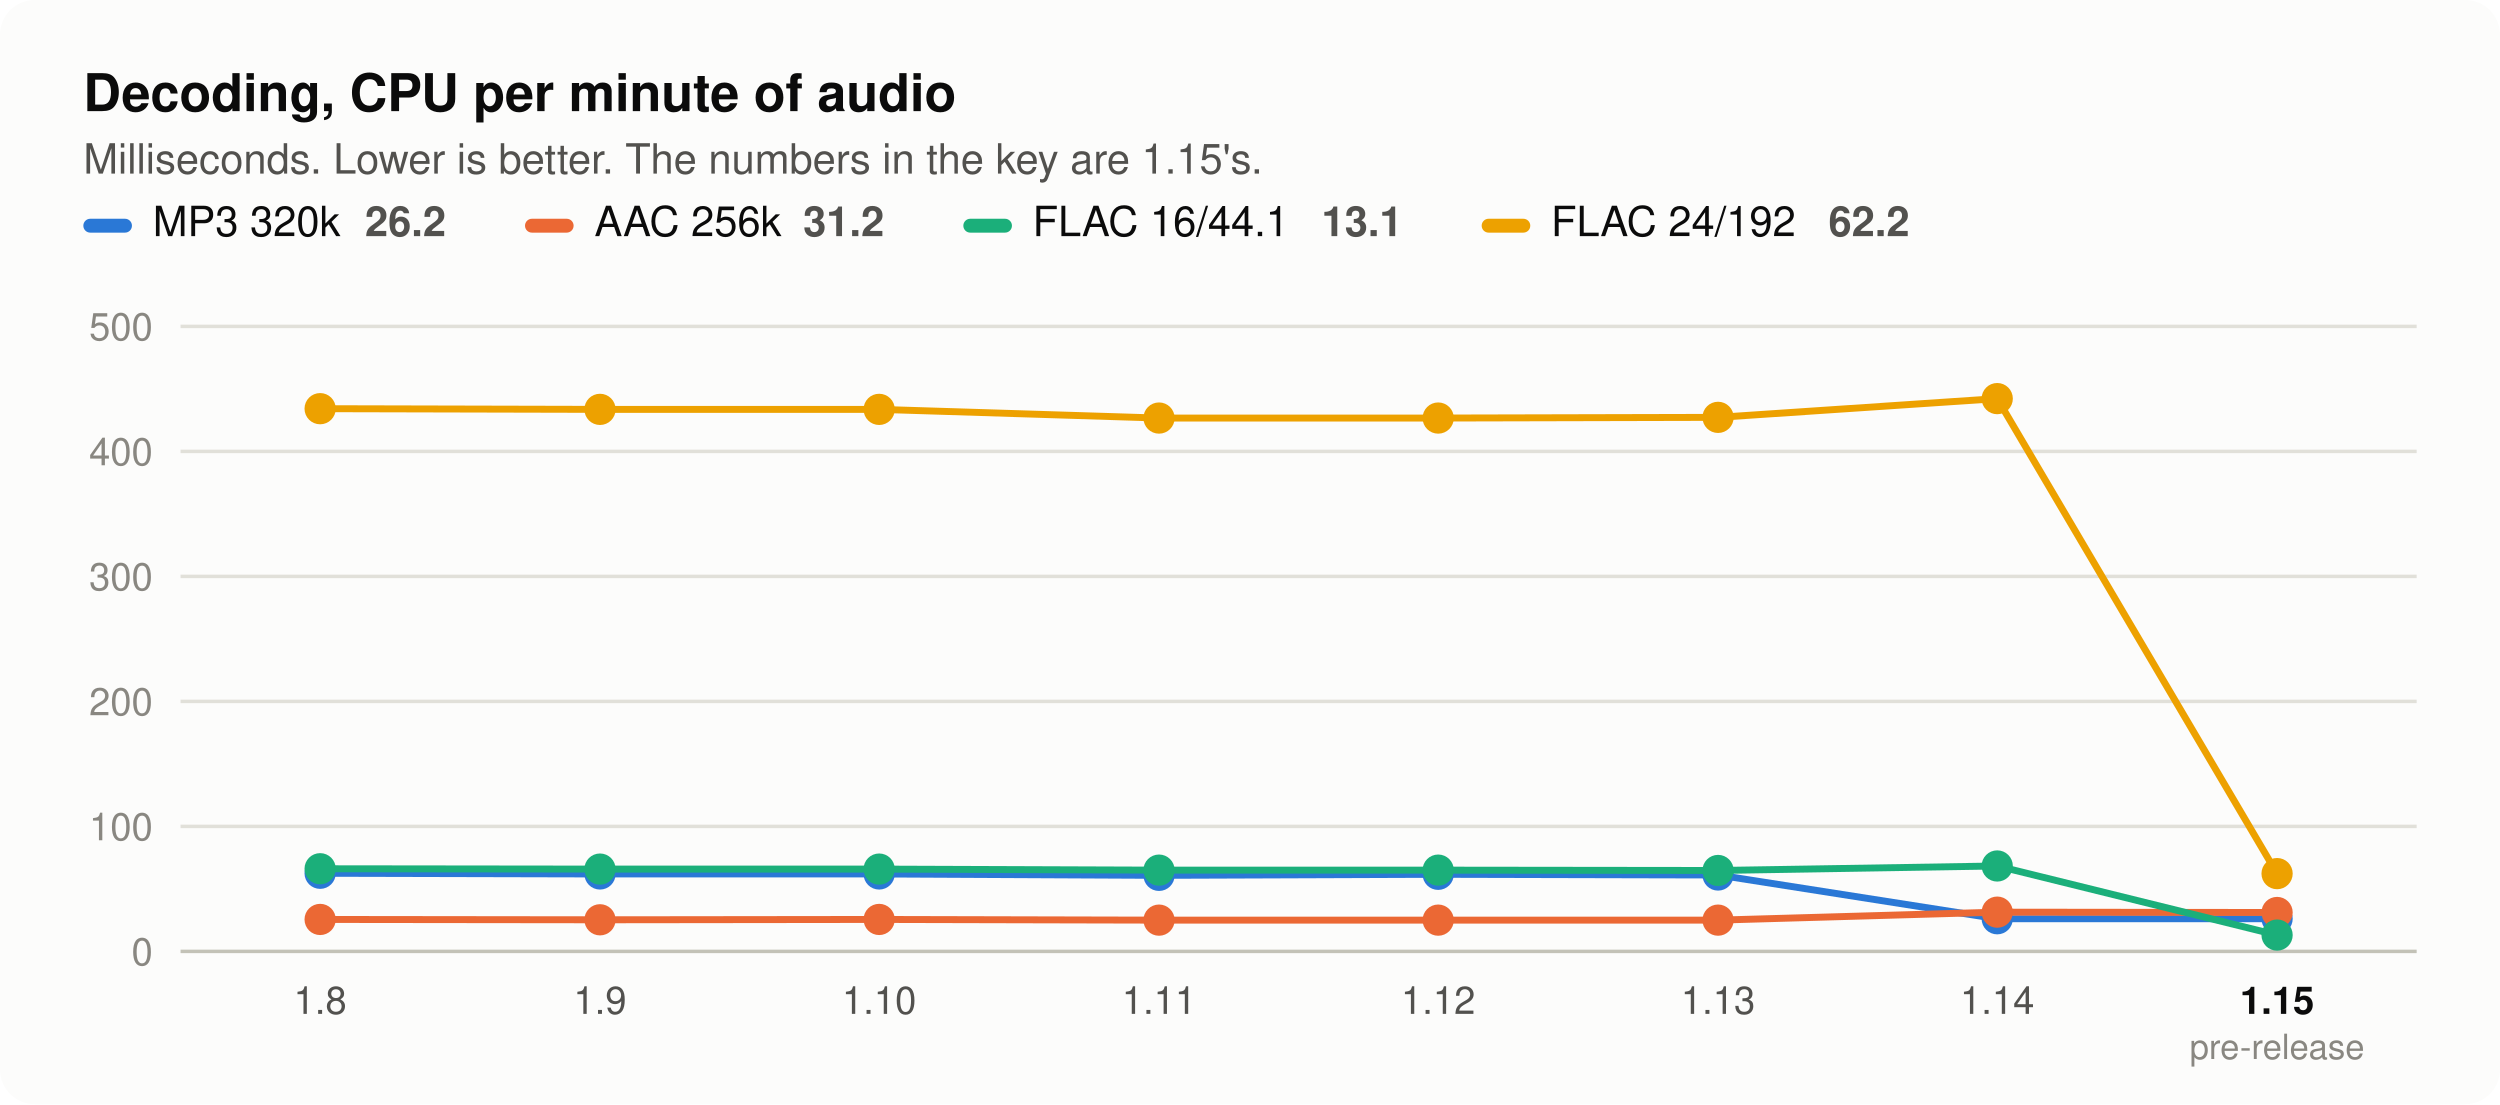
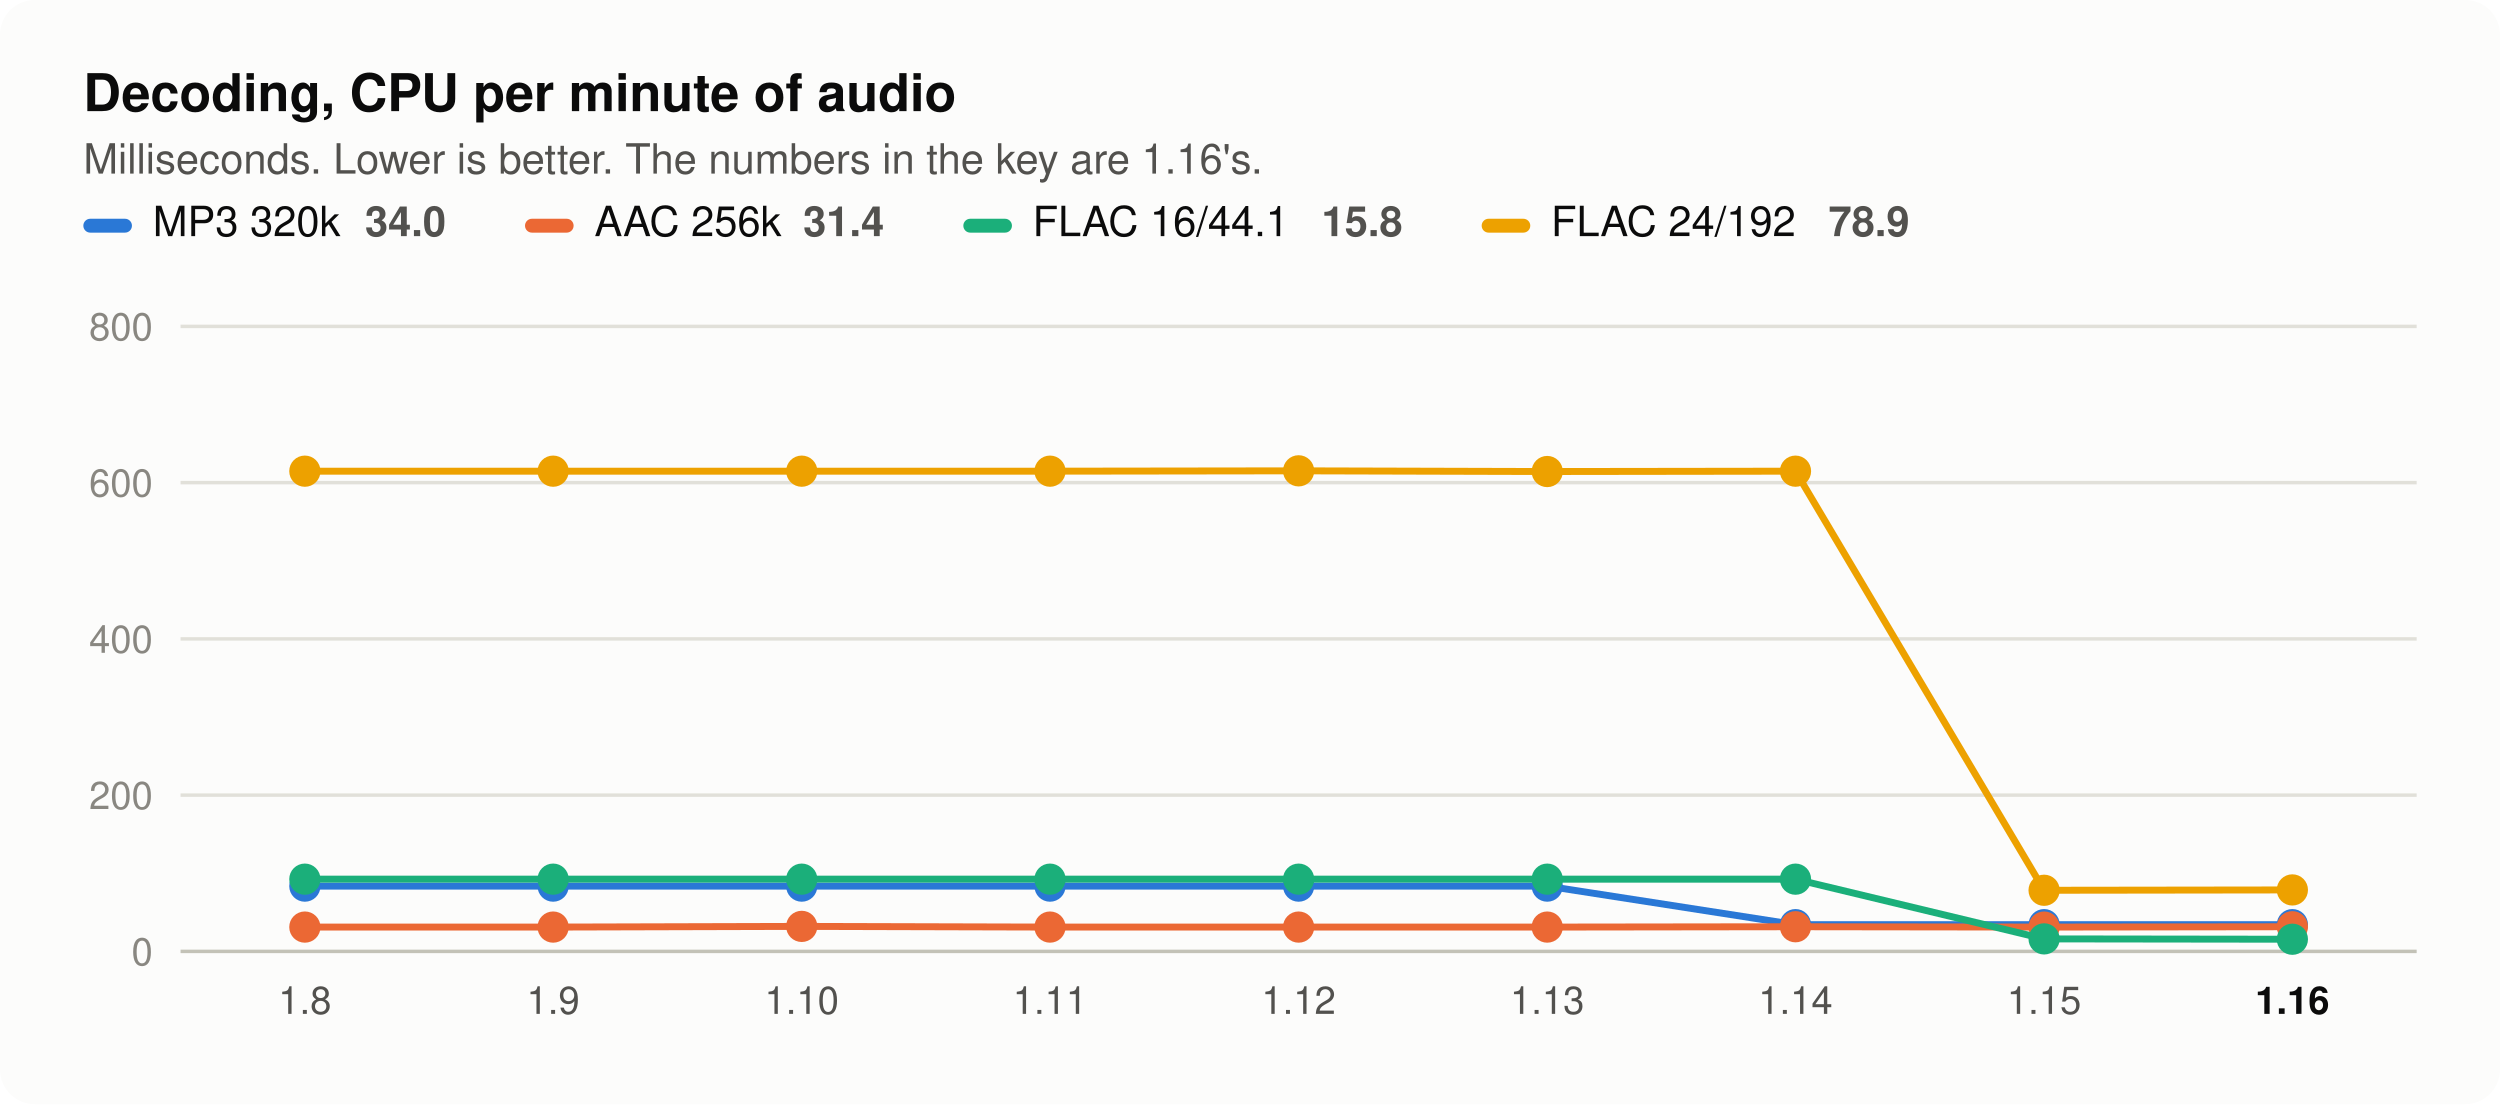
<svg xmlns="http://www.w3.org/2000/svg" viewBox="0 0 720 318" width="720" height="318" font-family="-apple-system,BlinkMacSystemFont,'Segoe UI',Helvetica,Arial,sans-serif" role="img" aria-label="Decoding, CPU per minute of audio">
  <style>.bg{fill:#fcfcfb}.t{fill:#0b0b0b}.m{fill:#52514e}.q{fill:#898781}.box{fill:#f0efec}.g{stroke:#e1e0d9}.a{stroke:#c3c2b7}.k{stroke:#b9b8b2}.ring{stroke:#fcfcfb}.s0{fill:#2a78d6;stroke:#2a78d6}.s1{fill:#eb6834;stroke:#eb6834}.s2{fill:#1baf7a;stroke:#1baf7a}.s3{fill:#eda100;stroke:#eda100}@media (prefers-color-scheme:dark){.bg{fill:#1a1a19}.t{fill:#f0efec}.m{fill:#c3c2b7}.q{fill:#898781}.box{fill:#262624}.g{stroke:#2c2c2a}.a{stroke:#383835}.k{stroke:#55554f}.ring{stroke:#1a1a19}.s0{fill:#3987e5;stroke:#3987e5}.s1{fill:#d95926;stroke:#d95926}.s2{fill:#199e70;stroke:#199e70}.s3{fill:#c98500;stroke:#c98500}}text{font-variant-numeric:tabular-nums}.ln{fill:none;stroke-linejoin:round;stroke-linecap:round}rect.s0,rect.s1,rect.s2,rect.s3,rect.s4,rect.s5,rect.s6,rect.s7,rect.sg{stroke:none}</style>
  <rect class="bg" width="720" height="318" rx="10" />
  <text class="t" x="24.0" y="32.0" font-size="15" text-anchor="start" font-weight="600">Decoding, CPU per minute of audio</text>
-   <text class="m" x="24.0" y="50.0" font-size="12" text-anchor="start">Milliseconds. Lower is better. The numbers in the key are 1.15's.</text>
+   <text class="m" x="24.0" y="50.0" font-size="12" text-anchor="start">Milliseconds. Lower is better. The numbers in the key are 1.16's.</text>
  <rect class="s0" x="24" y="63.0" width="14" height="4" rx="2" />
  <text class="t" x="44.0" y="68.0" font-size="12" text-anchor="start">MP3 320k</text>
-   <text class="m" x="105.1" y="68.0" font-size="12" text-anchor="start" font-weight="600">26.2</text>
+   <text class="m" x="105.1" y="68.0" font-size="12" text-anchor="start" font-weight="600">34.0</text>
  <rect class="s1" x="151.2" y="63.0" width="14" height="4" rx="2" />
  <text class="t" x="171.2" y="68.0" font-size="12" text-anchor="start">AAC 256k</text>
-   <text class="m" x="231.3" y="68.0" font-size="12" text-anchor="start" font-weight="600">31.2</text>
+   <text class="m" x="231.3" y="68.0" font-size="12" text-anchor="start" font-weight="600">31.4</text>
  <rect class="s2" x="277.44" y="63.0" width="14" height="4" rx="2" />
  <text class="t" x="297.4" y="68.0" font-size="12" text-anchor="start">FLAC 16/44.1</text>
-   <text class="m" x="380.6" y="68.0" font-size="12" text-anchor="start" font-weight="600">13.1</text>
+   <text class="m" x="380.6" y="68.0" font-size="12" text-anchor="start" font-weight="600">15.8</text>
  <rect class="s3" x="426.72" y="63.0" width="14" height="4" rx="2" />
  <text class="t" x="446.7" y="68.0" font-size="12" text-anchor="start">FLAC 24/192</text>
-   <text class="m" x="526.6" y="68.0" font-size="12" text-anchor="start" font-weight="600">62.2</text>
+   <text class="m" x="526.6" y="68.0" font-size="12" text-anchor="start" font-weight="600">78.9</text>
  <line class="a" x1="52.0" y1="274.0" x2="696.0" y2="274.0" stroke-width="1" />
  <text class="q" x="44.0" y="278.0" font-size="11" text-anchor="end">0</text>
-   <line class="g" x1="52.0" y1="238.0" x2="696.0" y2="238.0" stroke-width="1" />
-   <text class="q" x="44.0" y="242.0" font-size="11" text-anchor="end">100</text>
-   <line class="g" x1="52.0" y1="202.0" x2="696.0" y2="202.0" stroke-width="1" />
-   <text class="q" x="44.0" y="206.0" font-size="11" text-anchor="end">200</text>
-   <line class="g" x1="52.0" y1="166.0" x2="696.0" y2="166.0" stroke-width="1" />
-   <text class="q" x="44.0" y="170.0" font-size="11" text-anchor="end">300</text>
-   <line class="g" x1="52.0" y1="130.0" x2="696.0" y2="130.0" stroke-width="1" />
-   <text class="q" x="44.0" y="134.0" font-size="11" text-anchor="end">400</text>
+   <line class="g" x1="52.0" y1="229.0" x2="696.0" y2="229.0" stroke-width="1" />
+   <text class="q" x="44.0" y="233.0" font-size="11" text-anchor="end">200</text>
+   <line class="g" x1="52.0" y1="184.0" x2="696.0" y2="184.0" stroke-width="1" />
+   <text class="q" x="44.0" y="188.0" font-size="11" text-anchor="end">400</text>
+   <line class="g" x1="52.0" y1="139.0" x2="696.0" y2="139.0" stroke-width="1" />
+   <text class="q" x="44.0" y="143.0" font-size="11" text-anchor="end">600</text>
  <line class="g" x1="52.0" y1="94.0" x2="696.0" y2="94.0" stroke-width="1" />
-   <text class="q" x="44.0" y="98.0" font-size="11" text-anchor="end">500</text>
-   <text class="m" x="92.2" y="292.0" font-size="11" text-anchor="middle">1.8</text>
-   <text class="m" x="172.8" y="292.0" font-size="11" text-anchor="middle">1.9</text>
-   <text class="m" x="253.2" y="292.0" font-size="11" text-anchor="middle">1.10</text>
-   <text class="m" x="333.8" y="292.0" font-size="11" text-anchor="middle">1.11</text>
-   <text class="m" x="414.2" y="292.0" font-size="11" text-anchor="middle">1.12</text>
-   <text class="m" x="494.8" y="292.0" font-size="11" text-anchor="middle">1.13</text>
-   <text class="m" x="575.2" y="292.0" font-size="11" text-anchor="middle">1.14</text>
-   <text class="t" x="655.8" y="292.0" font-size="11" text-anchor="middle" font-weight="600">1.15</text>
-   <text class="q" x="655.8" y="305.0" font-size="10" text-anchor="middle">pre-release</text>
-   <path class="ln s0" stroke-width="2" d="M92.2,251.5 L172.8,251.7 L253.2,251.7 L333.8,252.1 L414.2,251.8 L494.8,252.0 L575.2,264.6 L655.8,264.6" />
-   <circle class="s0 ring" cx="92.2" cy="251.5" r="3.5" stroke-width="2" />
-   <circle class="s0 ring" cx="172.8" cy="251.7" r="3.5" stroke-width="2" />
-   <circle class="s0 ring" cx="253.2" cy="251.7" r="3.5" stroke-width="2" />
-   <circle class="s0 ring" cx="333.8" cy="252.1" r="3.5" stroke-width="2" />
-   <circle class="s0 ring" cx="414.2" cy="251.8" r="3.5" stroke-width="2" />
-   <circle class="s0 ring" cx="494.8" cy="252.0" r="3.5" stroke-width="2" />
-   <circle class="s0 ring" cx="575.2" cy="264.6" r="3.5" stroke-width="2" />
-   <circle class="s0 ring" cx="655.8" cy="264.6" r="3.5" stroke-width="2" />
-   <path class="ln s1" stroke-width="2" d="M92.2,264.8 L172.8,264.9 L253.2,264.8 L333.8,265.0 L414.2,265.0 L494.8,265.0 L575.2,262.7 L655.8,262.8" />
-   <circle class="s1 ring" cx="92.2" cy="264.8" r="3.5" stroke-width="2" />
-   <circle class="s1 ring" cx="172.8" cy="264.9" r="3.5" stroke-width="2" />
-   <circle class="s1 ring" cx="253.2" cy="264.8" r="3.5" stroke-width="2" />
-   <circle class="s1 ring" cx="333.8" cy="265.0" r="3.5" stroke-width="2" />
-   <circle class="s1 ring" cx="414.2" cy="265.0" r="3.5" stroke-width="2" />
-   <circle class="s1 ring" cx="494.8" cy="265.0" r="3.5" stroke-width="2" />
-   <circle class="s1 ring" cx="575.2" cy="262.7" r="3.5" stroke-width="2" />
-   <circle class="s1 ring" cx="655.8" cy="262.8" r="3.5" stroke-width="2" />
-   <path class="ln s2" stroke-width="2" d="M92.2,250.2 L172.8,250.3 L253.2,250.3 L333.8,250.6 L414.2,250.6 L494.8,250.7 L575.2,249.4 L655.8,269.3" />
-   <circle class="s2 ring" cx="92.2" cy="250.2" r="3.5" stroke-width="2" />
-   <circle class="s2 ring" cx="172.8" cy="250.3" r="3.5" stroke-width="2" />
-   <circle class="s2 ring" cx="253.2" cy="250.3" r="3.5" stroke-width="2" />
-   <circle class="s2 ring" cx="333.8" cy="250.6" r="3.5" stroke-width="2" />
-   <circle class="s2 ring" cx="414.2" cy="250.6" r="3.5" stroke-width="2" />
-   <circle class="s2 ring" cx="494.8" cy="250.7" r="3.5" stroke-width="2" />
-   <circle class="s2 ring" cx="575.2" cy="249.4" r="3.5" stroke-width="2" />
-   <circle class="s2 ring" cx="655.8" cy="269.3" r="3.5" stroke-width="2" />
-   <path class="ln s3" stroke-width="2" d="M92.2,117.7 L172.8,117.9 L253.2,117.9 L333.8,120.4 L414.2,120.4 L494.8,120.2 L575.2,114.8 L655.8,251.6" />
-   <circle class="s3 ring" cx="92.2" cy="117.7" r="3.5" stroke-width="2" />
-   <circle class="s3 ring" cx="172.8" cy="117.9" r="3.5" stroke-width="2" />
-   <circle class="s3 ring" cx="253.2" cy="117.9" r="3.5" stroke-width="2" />
-   <circle class="s3 ring" cx="333.8" cy="120.4" r="3.5" stroke-width="2" />
-   <circle class="s3 ring" cx="414.2" cy="120.4" r="3.5" stroke-width="2" />
-   <circle class="s3 ring" cx="494.8" cy="120.2" r="3.5" stroke-width="2" />
-   <circle class="s3 ring" cx="575.2" cy="114.8" r="3.5" stroke-width="2" />
-   <circle class="s3 ring" cx="655.8" cy="251.6" r="3.5" stroke-width="2" />
+   <text class="q" x="44.0" y="98.0" font-size="11" text-anchor="end">800</text>
+   <text class="m" x="87.8" y="292.0" font-size="11" text-anchor="middle">1.8</text>
+   <text class="m" x="159.3" y="292.0" font-size="11" text-anchor="middle">1.9</text>
+   <text class="m" x="230.9" y="292.0" font-size="11" text-anchor="middle">1.10</text>
+   <text class="m" x="302.4" y="292.0" font-size="11" text-anchor="middle">1.11</text>
+   <text class="m" x="374.0" y="292.0" font-size="11" text-anchor="middle">1.12</text>
+   <text class="m" x="445.6" y="292.0" font-size="11" text-anchor="middle">1.13</text>
+   <text class="m" x="517.1" y="292.0" font-size="11" text-anchor="middle">1.14</text>
+   <text class="m" x="588.7" y="292.0" font-size="11" text-anchor="middle">1.15</text>
+   <text class="t" x="660.2" y="292.0" font-size="11" text-anchor="middle" font-weight="600">1.16</text>
+   <path class="ln s0" stroke-width="2" d="M87.8,255.2 L159.3,255.2 L230.9,255.2 L302.4,255.2 L374.0,255.2 L445.6,255.2 L517.1,266.3 L588.7,266.3 L660.2,266.3" />
+   <circle class="s0 ring" cx="87.8" cy="255.2" r="3.5" stroke-width="2" />
+   <circle class="s0 ring" cx="159.3" cy="255.2" r="3.5" stroke-width="2" />
+   <circle class="s0 ring" cx="230.9" cy="255.2" r="3.5" stroke-width="2" />
+   <circle class="s0 ring" cx="302.4" cy="255.2" r="3.5" stroke-width="2" />
+   <circle class="s0 ring" cx="374.0" cy="255.2" r="3.5" stroke-width="2" />
+   <circle class="s0 ring" cx="445.6" cy="255.2" r="3.5" stroke-width="2" />
+   <circle class="s0 ring" cx="517.1" cy="266.3" r="3.5" stroke-width="2" />
+   <circle class="s0 ring" cx="588.7" cy="266.3" r="3.5" stroke-width="2" />
+   <circle class="s0 ring" cx="660.2" cy="266.3" r="3.5" stroke-width="2" />
+   <path class="ln s1" stroke-width="2" d="M87.8,267.0 L159.3,267.0 L230.9,266.8 L302.4,267.0 L374.0,267.0 L445.6,267.0 L517.1,266.9 L588.7,267.0 L660.2,266.9" />
+   <circle class="s1 ring" cx="87.8" cy="267.0" r="3.5" stroke-width="2" />
+   <circle class="s1 ring" cx="159.3" cy="267.0" r="3.5" stroke-width="2" />
+   <circle class="s1 ring" cx="230.9" cy="266.8" r="3.5" stroke-width="2" />
+   <circle class="s1 ring" cx="302.4" cy="267.0" r="3.5" stroke-width="2" />
+   <circle class="s1 ring" cx="374.0" cy="267.0" r="3.5" stroke-width="2" />
+   <circle class="s1 ring" cx="445.6" cy="267.0" r="3.5" stroke-width="2" />
+   <circle class="s1 ring" cx="517.1" cy="266.9" r="3.5" stroke-width="2" />
+   <circle class="s1 ring" cx="588.7" cy="267.0" r="3.5" stroke-width="2" />
+   <circle class="s1 ring" cx="660.2" cy="266.9" r="3.5" stroke-width="2" />
+   <path class="ln s2" stroke-width="2" d="M87.8,253.2 L159.3,253.2 L230.9,253.2 L302.4,253.2 L374.0,253.2 L445.6,253.2 L517.1,253.2 L588.7,270.4 L660.2,270.5" />
+   <circle class="s2 ring" cx="87.8" cy="253.2" r="3.5" stroke-width="2" />
+   <circle class="s2 ring" cx="159.3" cy="253.2" r="3.5" stroke-width="2" />
+   <circle class="s2 ring" cx="230.9" cy="253.2" r="3.5" stroke-width="2" />
+   <circle class="s2 ring" cx="302.4" cy="253.2" r="3.5" stroke-width="2" />
+   <circle class="s2 ring" cx="374.0" cy="253.2" r="3.5" stroke-width="2" />
+   <circle class="s2 ring" cx="445.6" cy="253.2" r="3.5" stroke-width="2" />
+   <circle class="s2 ring" cx="517.1" cy="253.2" r="3.5" stroke-width="2" />
+   <circle class="s2 ring" cx="588.7" cy="270.4" r="3.5" stroke-width="2" />
+   <circle class="s2 ring" cx="660.2" cy="270.5" r="3.5" stroke-width="2" />
+   <path class="ln s3" stroke-width="2" d="M87.8,135.7 L159.3,135.7 L230.9,135.7 L302.4,135.7 L374.0,135.6 L445.6,135.8 L517.1,135.7 L588.7,256.4 L660.2,256.3" />
+   <circle class="s3 ring" cx="87.8" cy="135.7" r="3.5" stroke-width="2" />
+   <circle class="s3 ring" cx="159.3" cy="135.7" r="3.5" stroke-width="2" />
+   <circle class="s3 ring" cx="230.9" cy="135.7" r="3.5" stroke-width="2" />
+   <circle class="s3 ring" cx="302.4" cy="135.7" r="3.5" stroke-width="2" />
+   <circle class="s3 ring" cx="374.0" cy="135.6" r="3.5" stroke-width="2" />
+   <circle class="s3 ring" cx="445.6" cy="135.8" r="3.5" stroke-width="2" />
+   <circle class="s3 ring" cx="517.1" cy="135.7" r="3.5" stroke-width="2" />
+   <circle class="s3 ring" cx="588.7" cy="256.4" r="3.5" stroke-width="2" />
+   <circle class="s3 ring" cx="660.2" cy="256.3" r="3.5" stroke-width="2" />
</svg>
